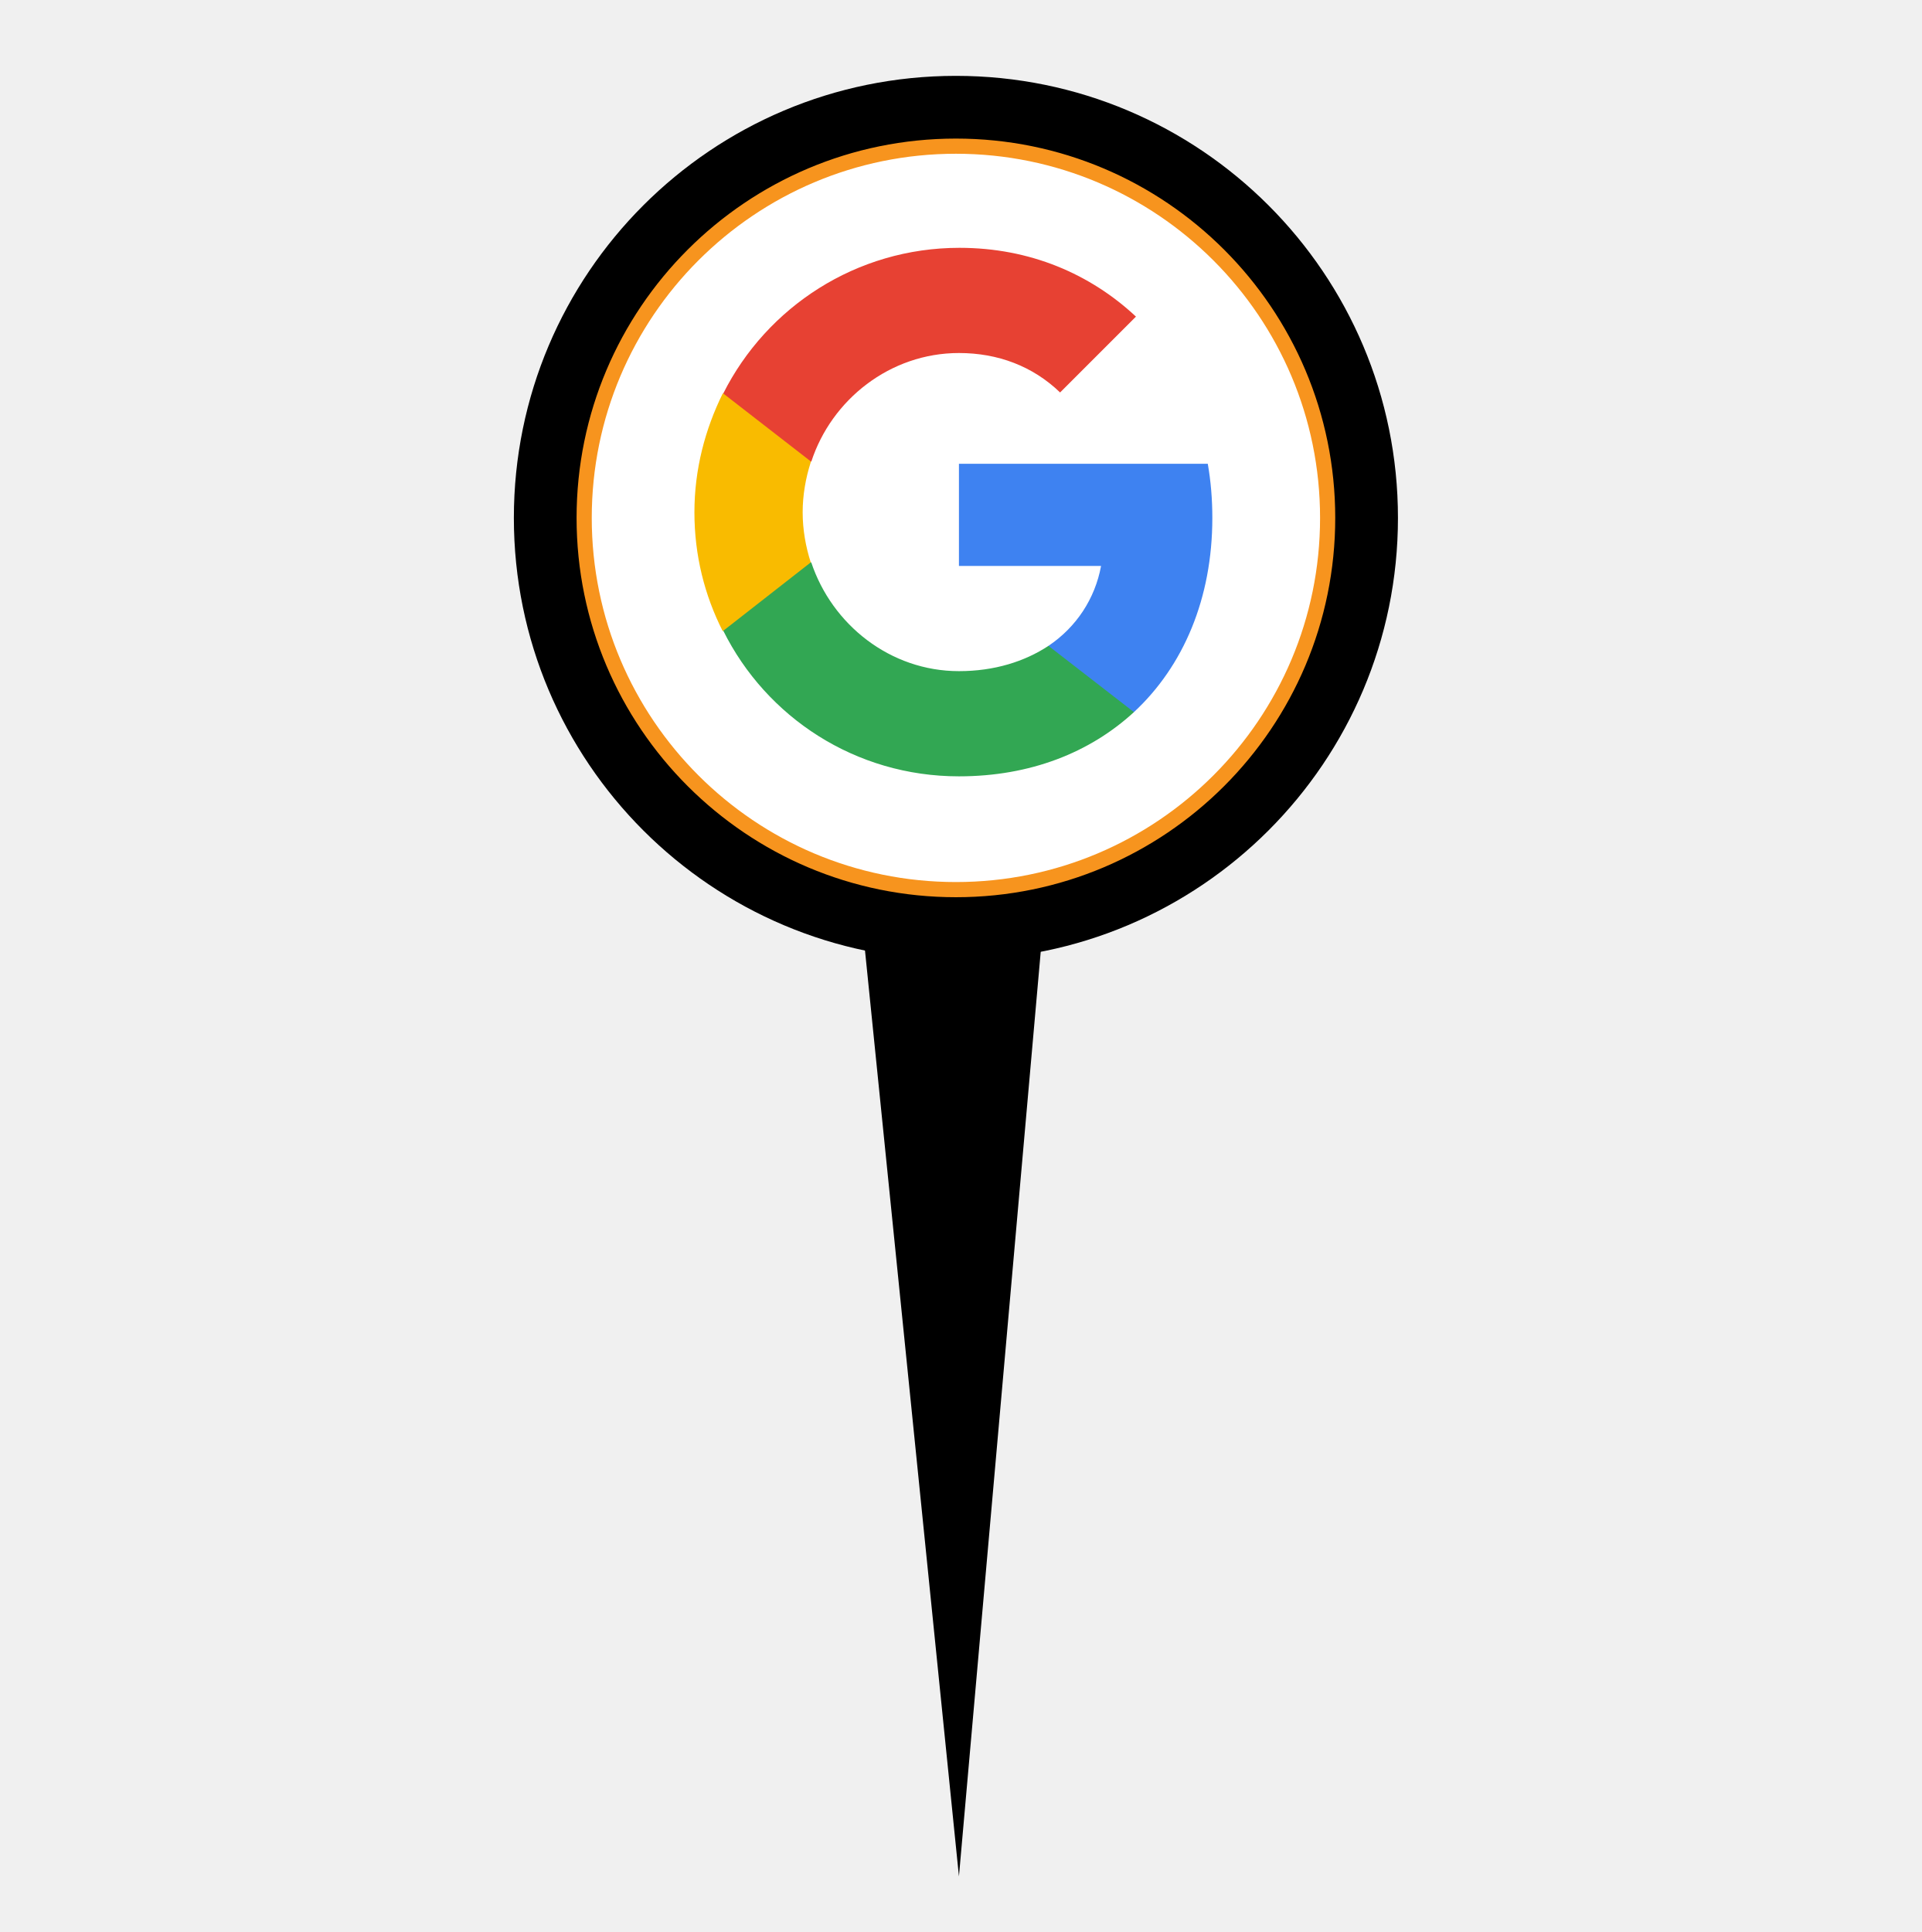
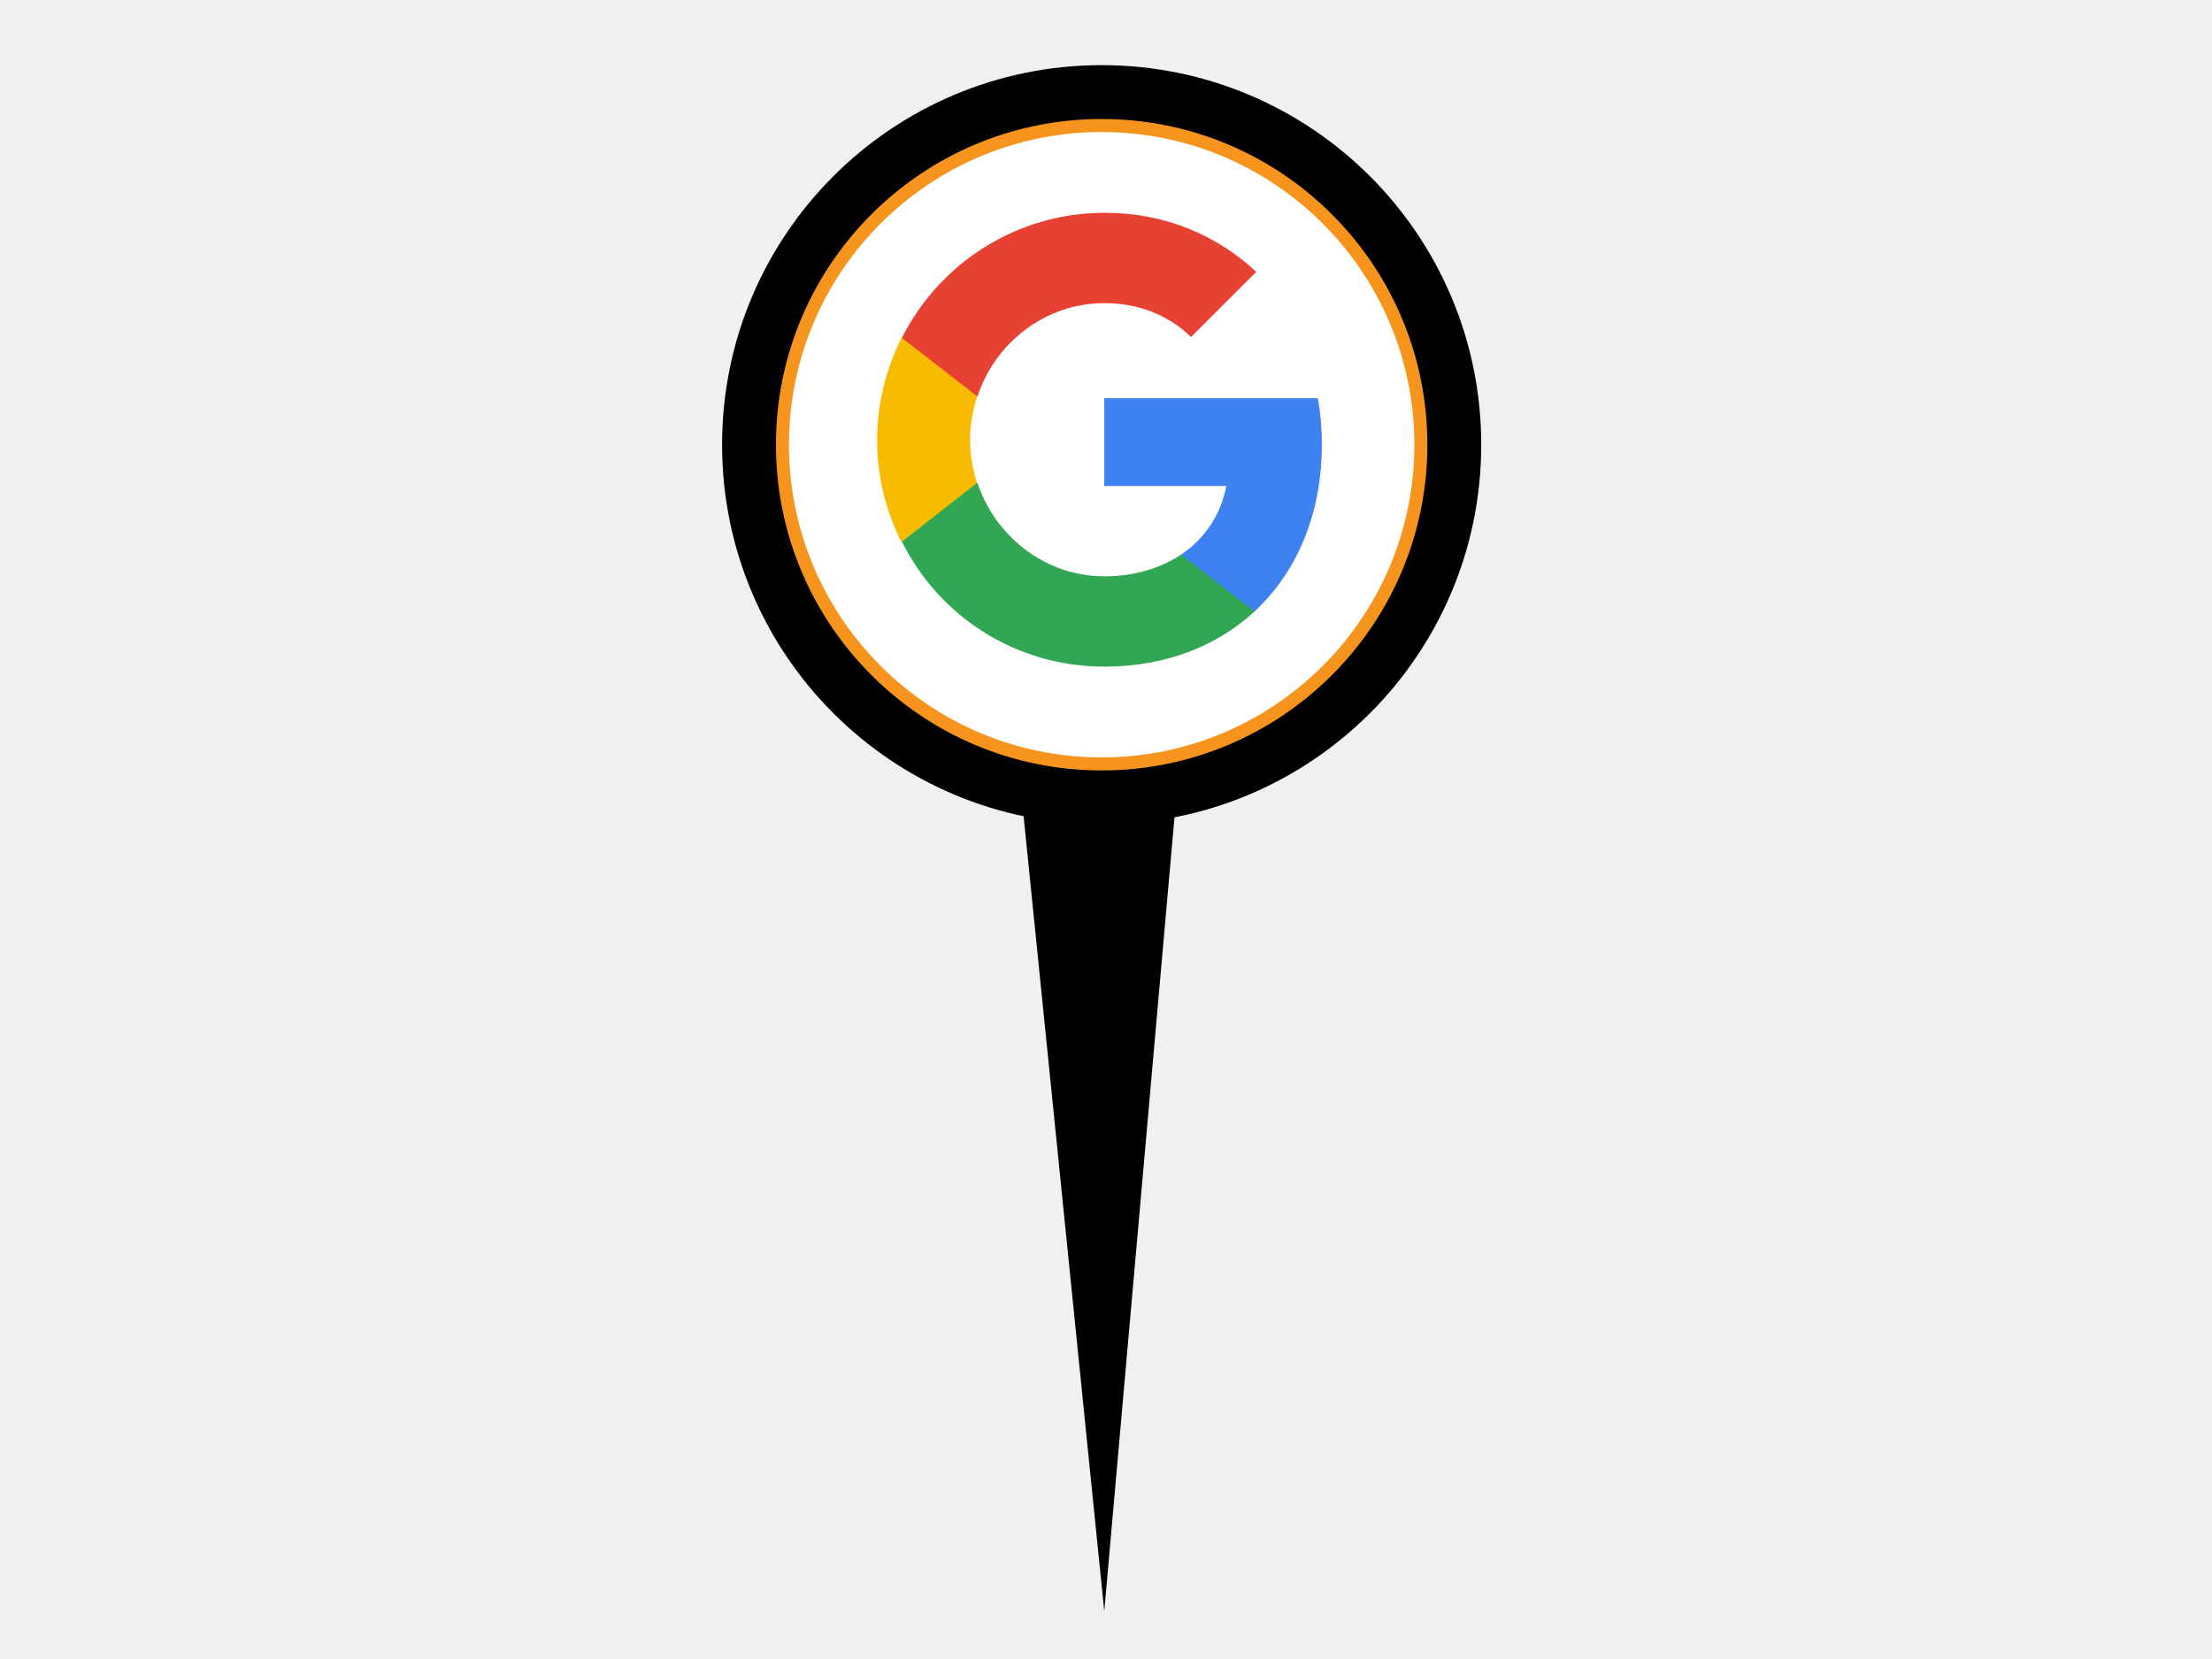
- <svg xmlns="http://www.w3.org/2000/svg" xmlns:xlink="http://www.w3.org/1999/xlink" version="1.1" id="Layer_1" x="0px" y="0px" viewBox="0 0 380 382" style="enable-background:new 0 0 380 382;" xml:space="preserve">
+ <svg xmlns="http://www.w3.org/2000/svg" xmlns:xlink="http://www.w3.org/1999/xlink" xml:space="preserve" height="45" width="60" style="enable-background:new 0 0 380 382;" viewBox="0 0 380 382" y="0px" x="0px" id="Layer_1" version="1.1">
  <style type="text/css">
	.st0{fill:#FFFFFF;stroke:#F7941E;stroke-width:3;stroke-miterlimit:10;}
	.st1{clip-path:url(#SVGID_2_);fill:#3E82F1;}
	.st2{clip-path:url(#SVGID_4_);fill:#32A753;}
	.st3{clip-path:url(#SVGID_6_);fill:#F9BB00;}
	.st4{clip-path:url(#SVGID_8_);fill:#E74133;}
</style>
  <polygon points="170.9,186.7 189.6,371 205.9,186.7 " />
  <circle cx="189" cy="102.4" r="87.4" />
  <circle class="st0" cx="189" cy="102.4" r="73.5" />
  <g>
    <g>
      <defs>
        <path id="SVGID_1_" d="M239.7,102.4c0-3.7-0.3-7.3-0.9-10.7h-49.2v20.2h28.1c-1.2,6.5-4.9,12.1-10.4,15.8v13.1h16.9     C234,131.7,239.7,118.3,239.7,102.4L239.7,102.4L239.7,102.4z M239.7,102.4" />
      </defs>
      <clipPath id="SVGID_2_">
        <use xlink:href="#SVGID_1_" style="overflow:visible;" />
      </clipPath>
      <rect id="XMLID_10_" x="160.5" y="62.7" class="st1" width="108.2" height="107.1" />
    </g>
    <g>
      <defs>
        <path id="SVGID_3_" d="M189.6,153.5c14.1,0,25.9-4.7,34.6-12.7l-16.9-13.1c-4.7,3.1-10.7,5-17.7,5c-13.6,0-25.1-9.2-29.2-21.5     h-17.4v13.5C151.5,141.8,169.1,153.5,189.6,153.5L189.6,153.5L189.6,153.5z M189.6,153.5" />
      </defs>
      <clipPath id="SVGID_4_">
        <use xlink:href="#SVGID_3_" style="overflow:visible;" />
      </clipPath>
      <rect id="XMLID_7_" x="113.9" y="82.1" class="st2" width="139.3" height="100.3" />
    </g>
    <g>
      <defs>
        <path id="SVGID_5_" d="M160.3,111.2c-1-3.1-1.6-6.5-1.6-9.9c0-3.4,0.6-6.8,1.6-9.9V77.8h-17.4c-3.5,7.1-5.6,15-5.6,23.5     s2,16.4,5.6,23.5L160.3,111.2L160.3,111.2L160.3,111.2z M160.3,111.2" />
      </defs>
      <clipPath id="SVGID_6_">
        <use xlink:href="#SVGID_5_" style="overflow:visible;" />
      </clipPath>
      <rect id="XMLID_4_" x="108.3" y="48.8" class="st3" width="81" height="104.9" />
    </g>
    <g>
      <defs>
        <path id="SVGID_7_" d="M189.6,69.8c7.7,0,14.6,2.6,20,7.8l15-15c-9-8.4-20.9-13.6-34.9-13.6c-20.4,0-38.1,11.7-46.7,28.8     l17.4,13.5C164.4,79,176,69.8,189.6,69.8L189.6,69.8L189.6,69.8z M189.6,69.8" />
      </defs>
      <clipPath id="SVGID_8_">
        <use xlink:href="#SVGID_7_" style="overflow:visible;" />
      </clipPath>
      <rect id="XMLID_1_" x="113.9" y="20" class="st4" width="139.6" height="100.3" />
    </g>
  </g>
</svg>
